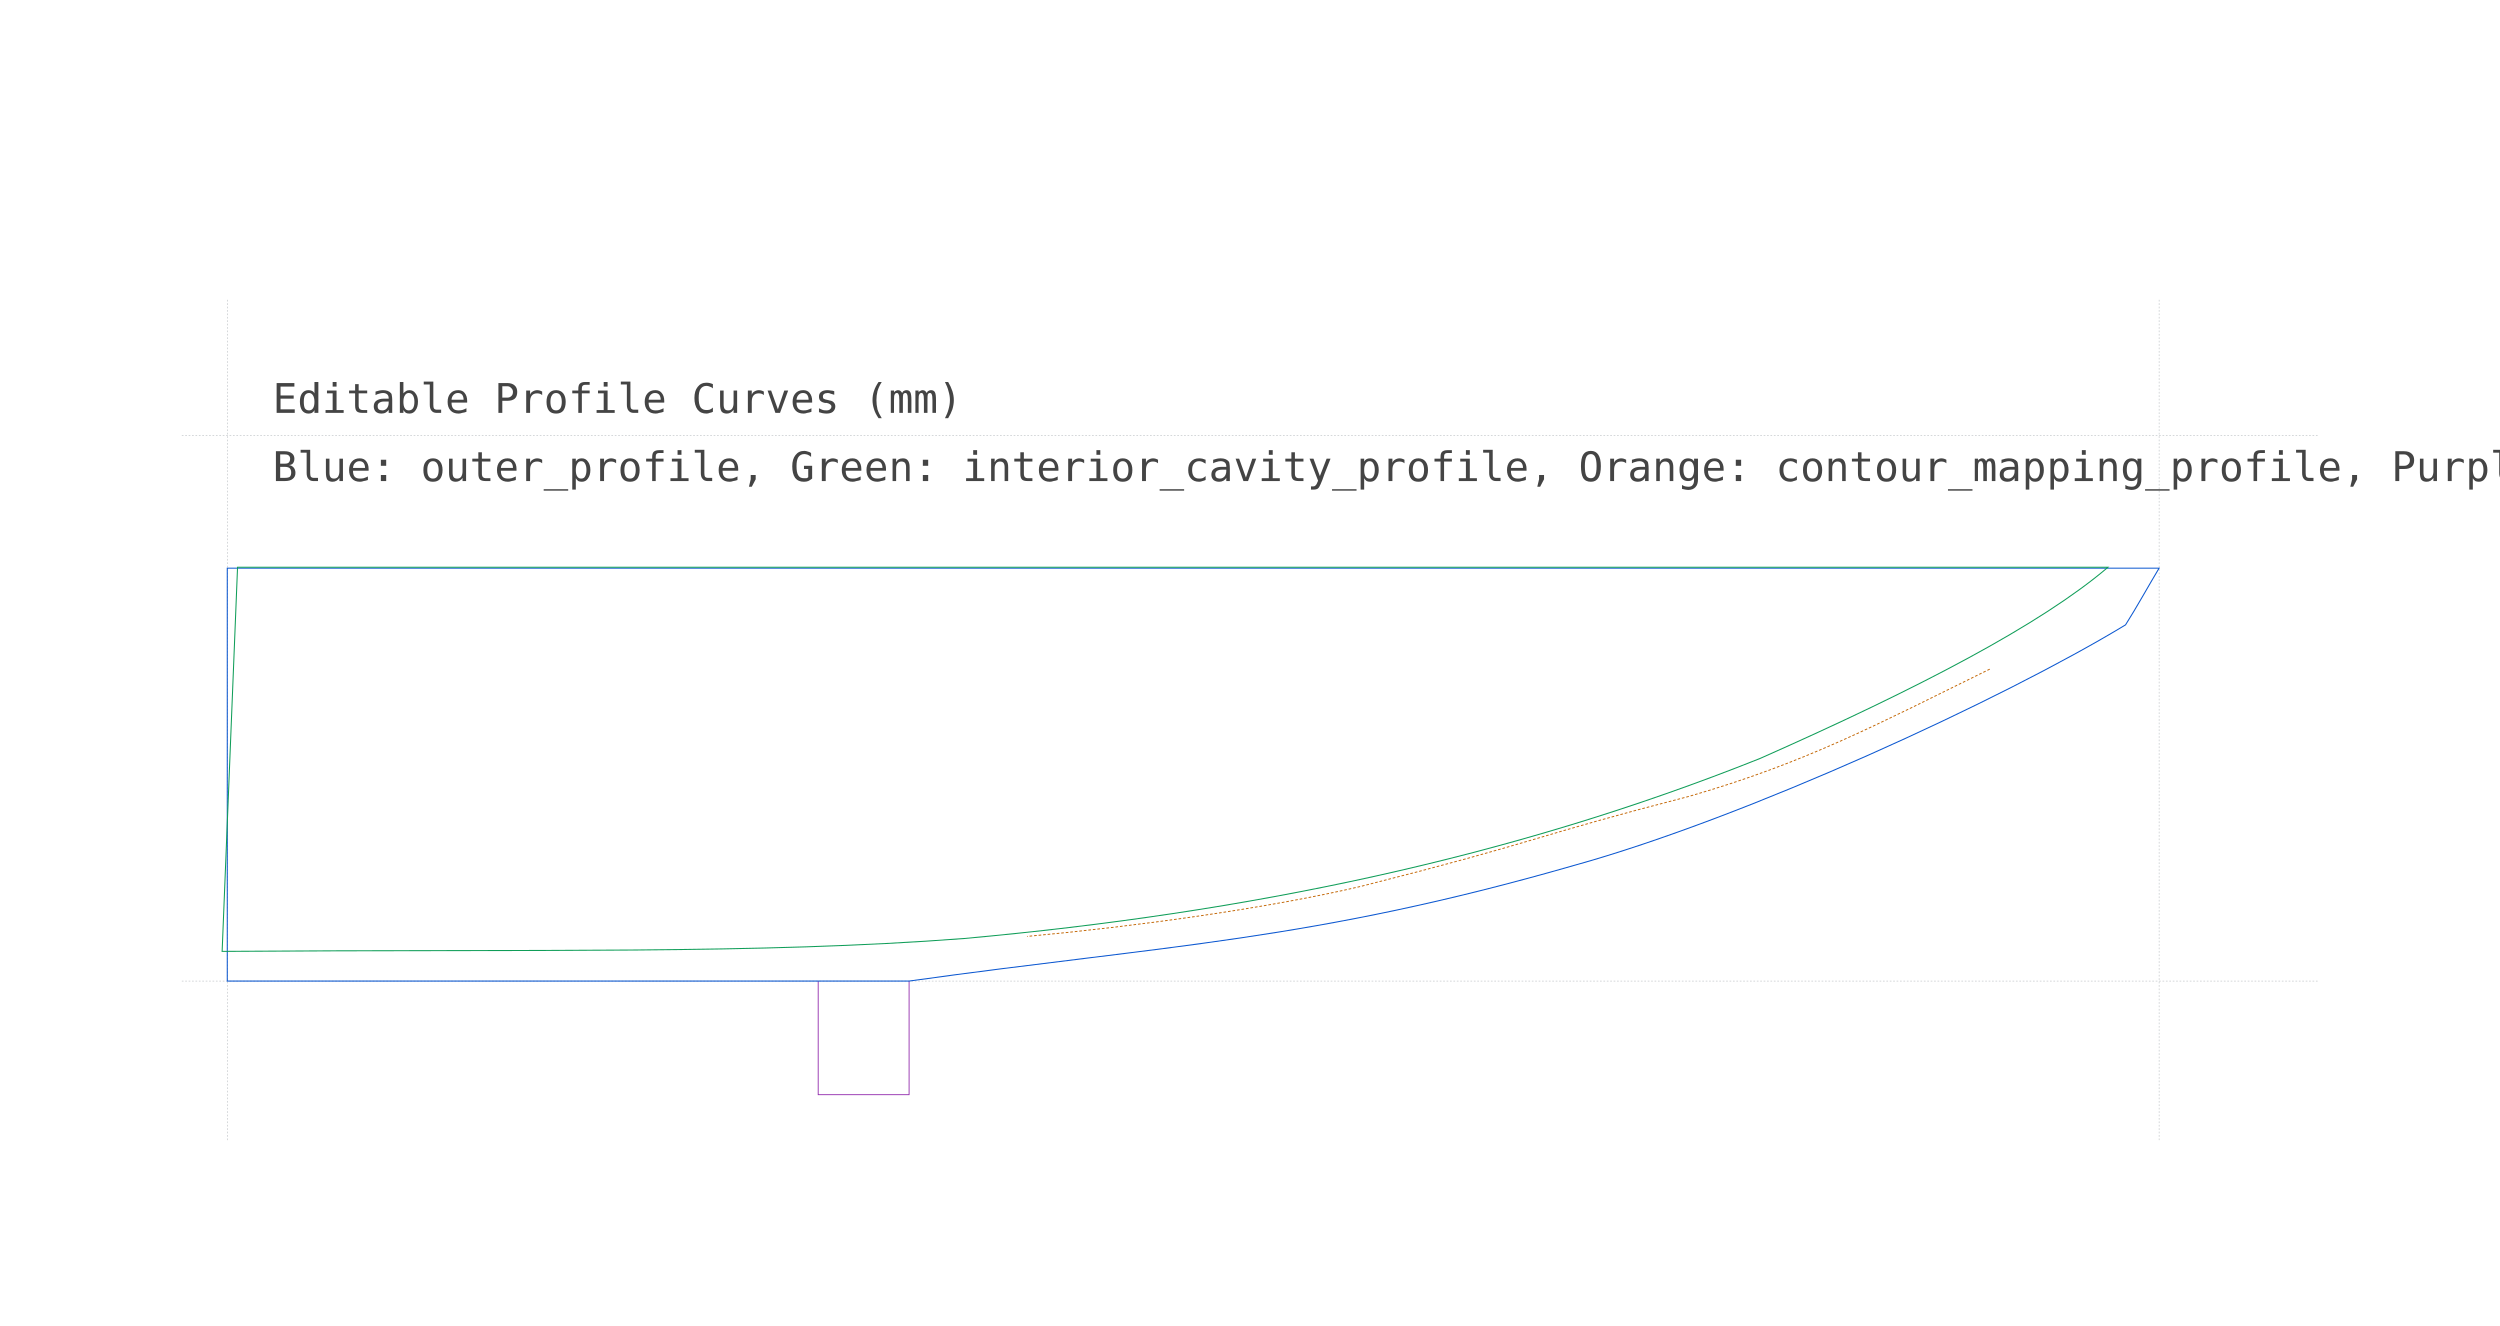
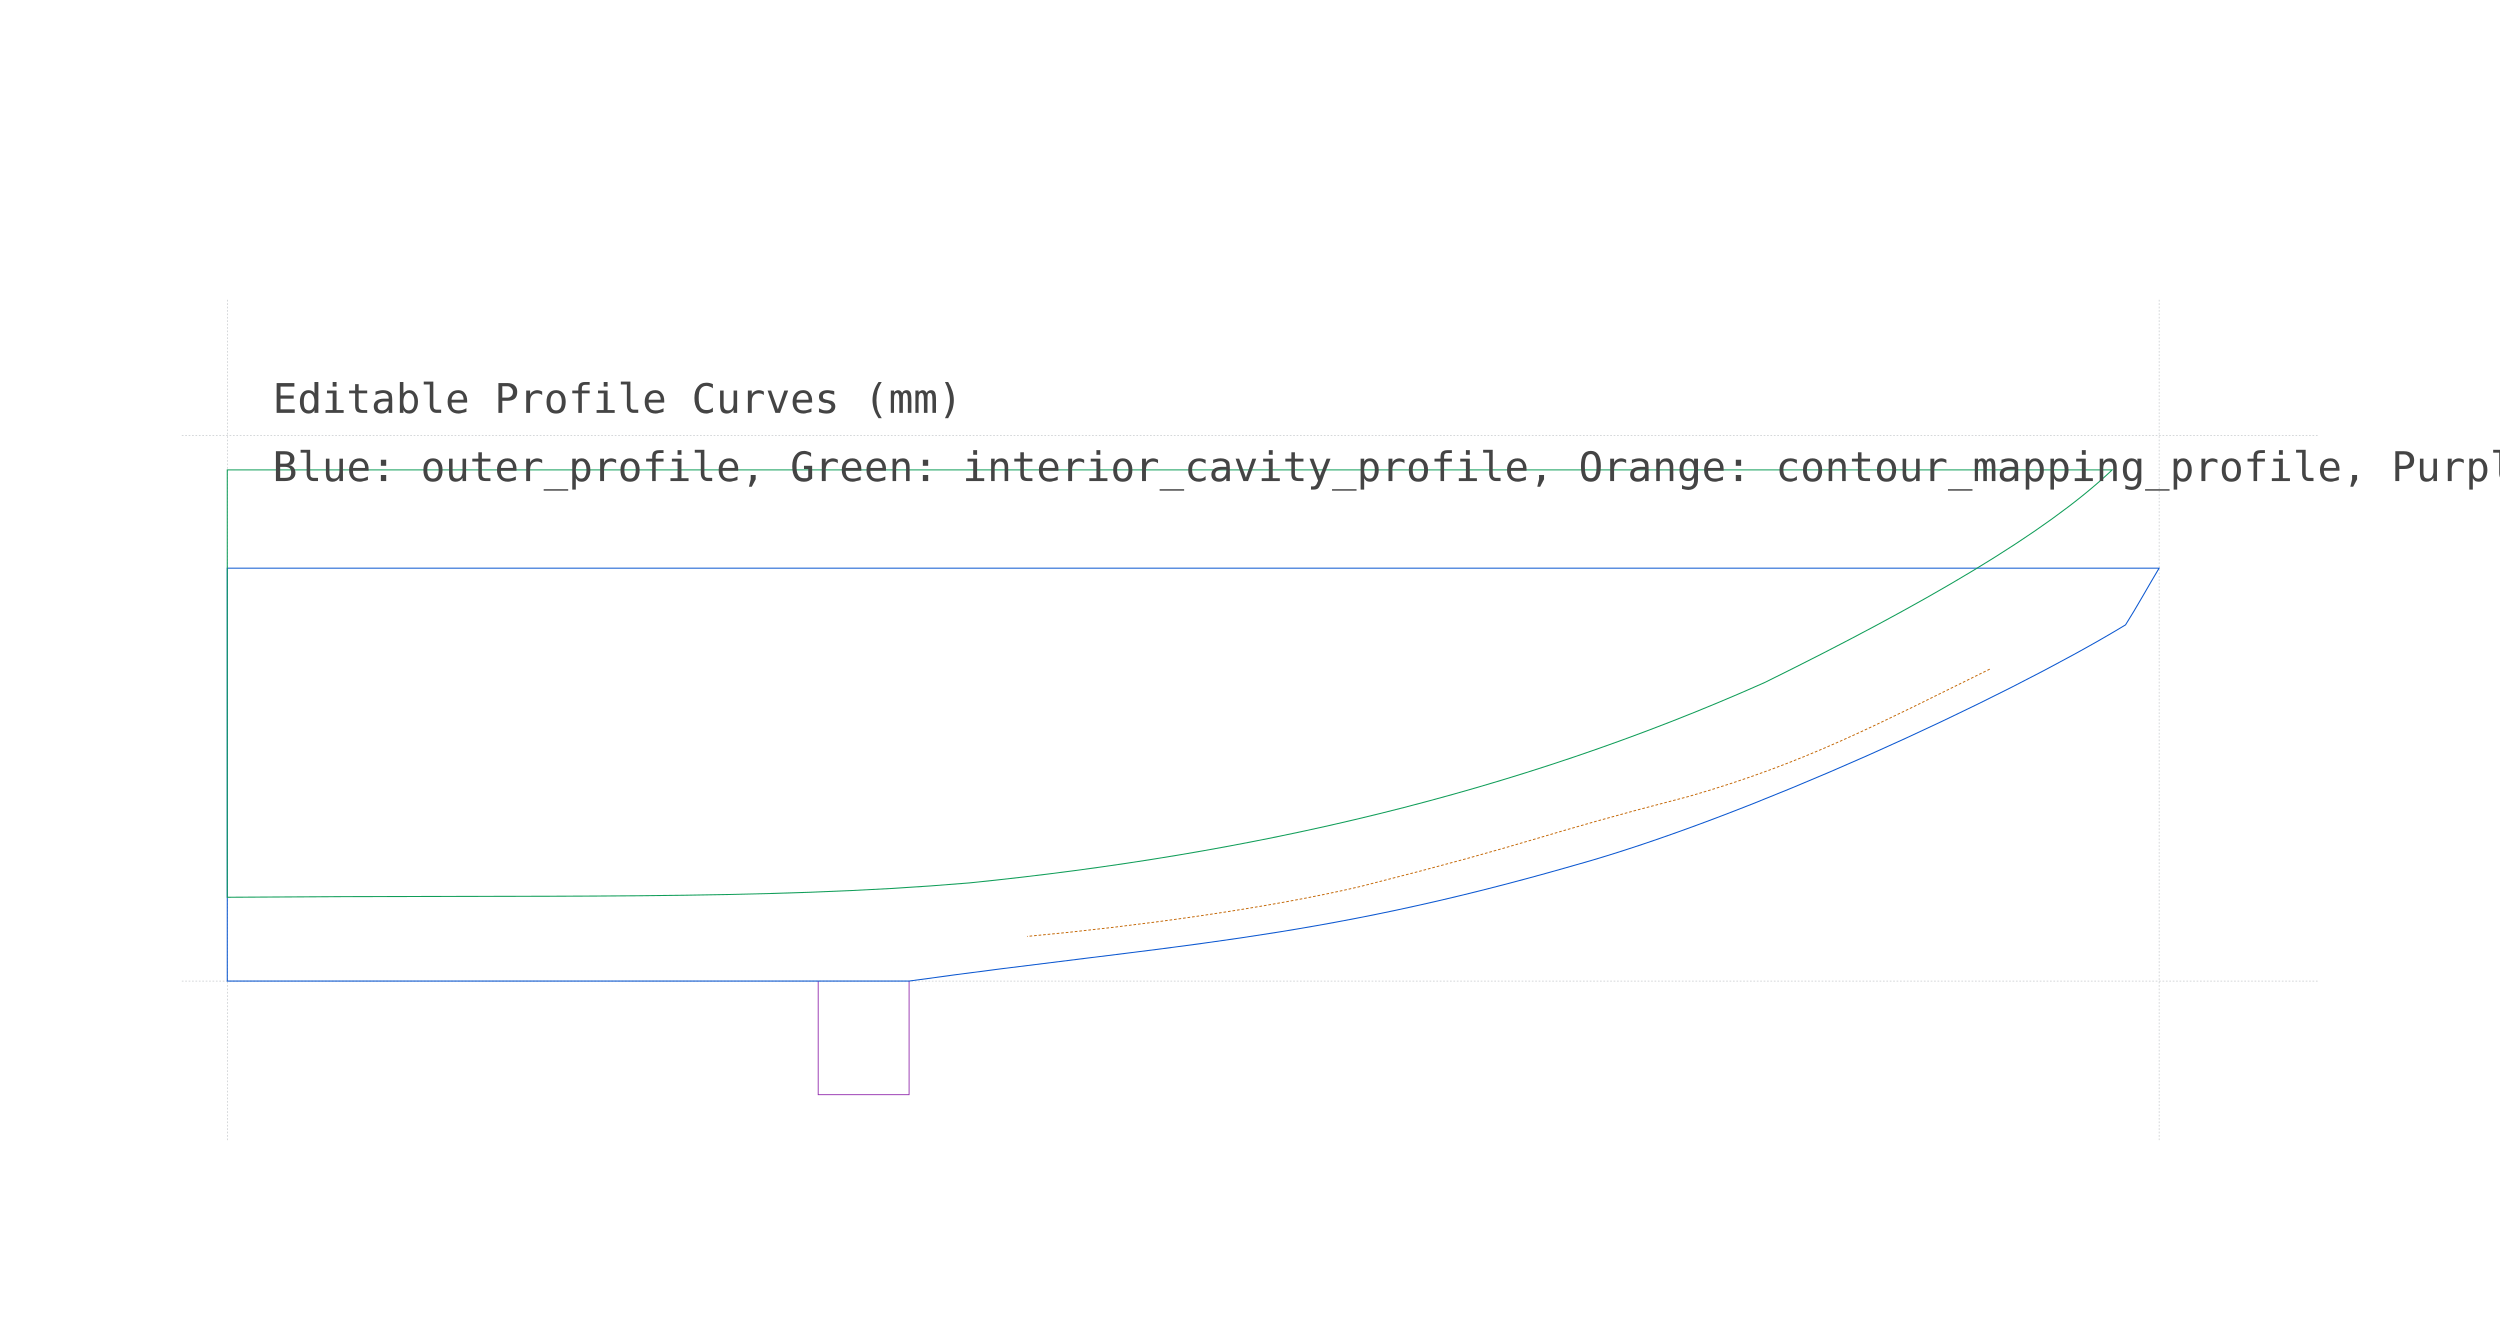
<svg xmlns="http://www.w3.org/2000/svg" width="1320" height="700" viewBox="-10 -8 110 44" version="1.1" id="svg5">
  <defs id="defs1">
    <style id="style1">
      .guide { stroke: #9aa0a6; stroke-width: 0.22; fill: none; stroke-dasharray: 0.9 0.9; vector-effect: non-scaling-stroke; }
      .outer { stroke: #0b57d0; stroke-width: 0.55; fill: none; vector-effect: non-scaling-stroke; }
      .inner { stroke: #0f9d58; stroke-width: 0.55; fill: none; vector-effect: non-scaling-stroke; }
      .mapping { stroke: #c26401; stroke-width: 0.5; fill: none; stroke-dasharray: 1.4 1; vector-effect: non-scaling-stroke; }
      .foot { stroke: #8e24aa; stroke-width: 0.45; fill: none; vector-effect: non-scaling-stroke; }
      .label { font-size: 1.8px; fill: #444; font-family: ui-monospace, Menlo, monospace; }
    </style>
  </defs>
  <g id="model_space" transform="translate(0 28) scale(1 -1)">
    <line class="guide" x1="0" y1="-7" x2="0" y2="30" id="line1" />
    <line class="guide" x1="-2" y1="0" x2="92" y2="0" id="line2" />
    <line class="guide" x1="-2" y1="24" x2="92" y2="24" id="line3" />
    <line class="guide" x1="85" y1="-7" x2="85" y2="30" id="line4" />
    <polyline id="foot_ridge_profile" class="foot" points="26,0 26,-5 30,-5 30,0" />
    <path id="outer_profile" class="outer" d="M 0,0 H 30 C 41.401,1.594 47.715,1.766 59.261,5.089 66.829,7.187 78.118,12.394 83.523,15.672 83.964,16.359 84.637,17.567 85,18.167 H 0 Z" />
-     <path id="interior_cavity_profile" class="inner" d="m -0.226,1.306 c 14,0.1 23.548,-0.129 32.661,0.567 12.452,1.132 24.016,3.525 35.016,7.925 7,3.1 12.339,5.887 15.3,8.41 H 0.452 Z" />
+     <path id="interior_cavity_profile" class="inner" d="M 0,3.687 C 13.993,3.798 23.537,3.543 32.645,4.318 45.091,5.577 56.65,8.24 67.644,13.135 c 6.997,3.449 12.333,6.549 15.292,9.356 H 0 Z" />
    <path id="contour_mapping_profile" class="mapping" d="M 77.549,13.724 C 72.596,11.291 69.459,9.608 64.317,8.126 57.322,6.323 57.879,6.191 49.884,4.167 45.836,3.211 39.947,2.397 35.188,1.964" />
  </g>
  <text class="label" x="2" y="3" id="text4">Editable Profile Curves (mm)</text>
  <text class="label" x="2" y="6" id="text5">Blue: outer_profile, Green: interior_cavity_profile, Orange: contour_mapping_profile, Purple: foot_ridge_profile</text>
</svg>
